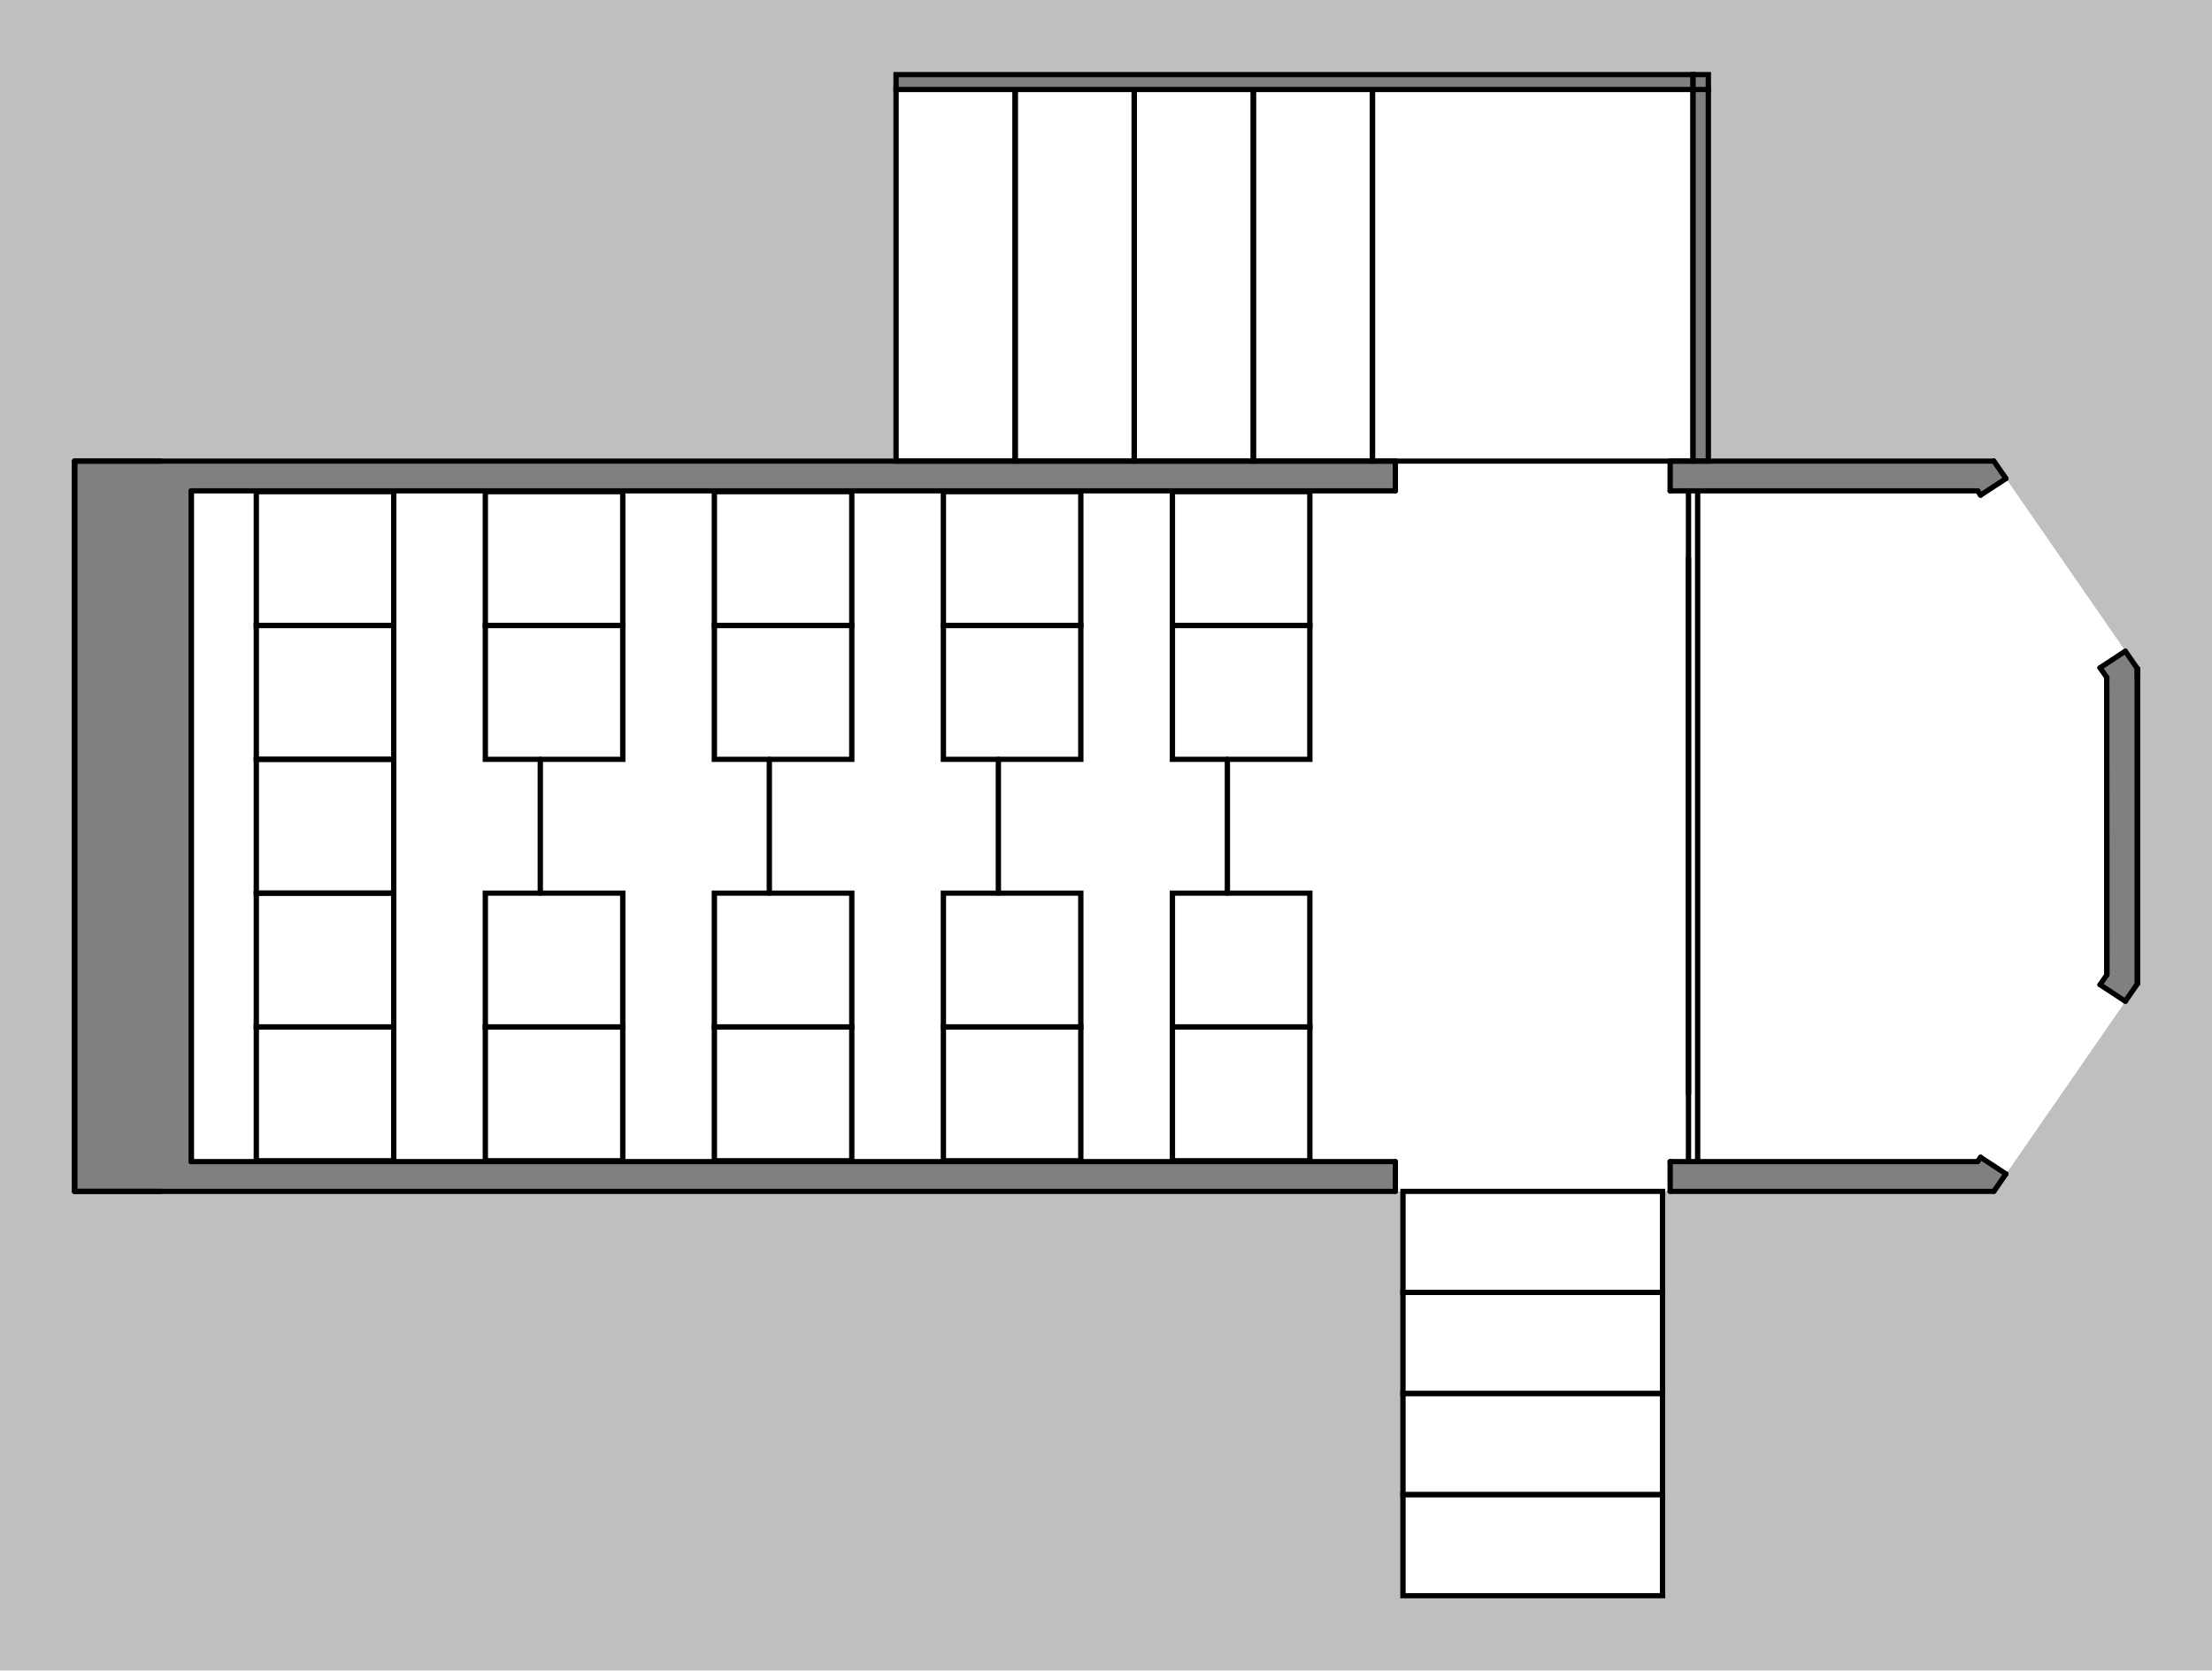
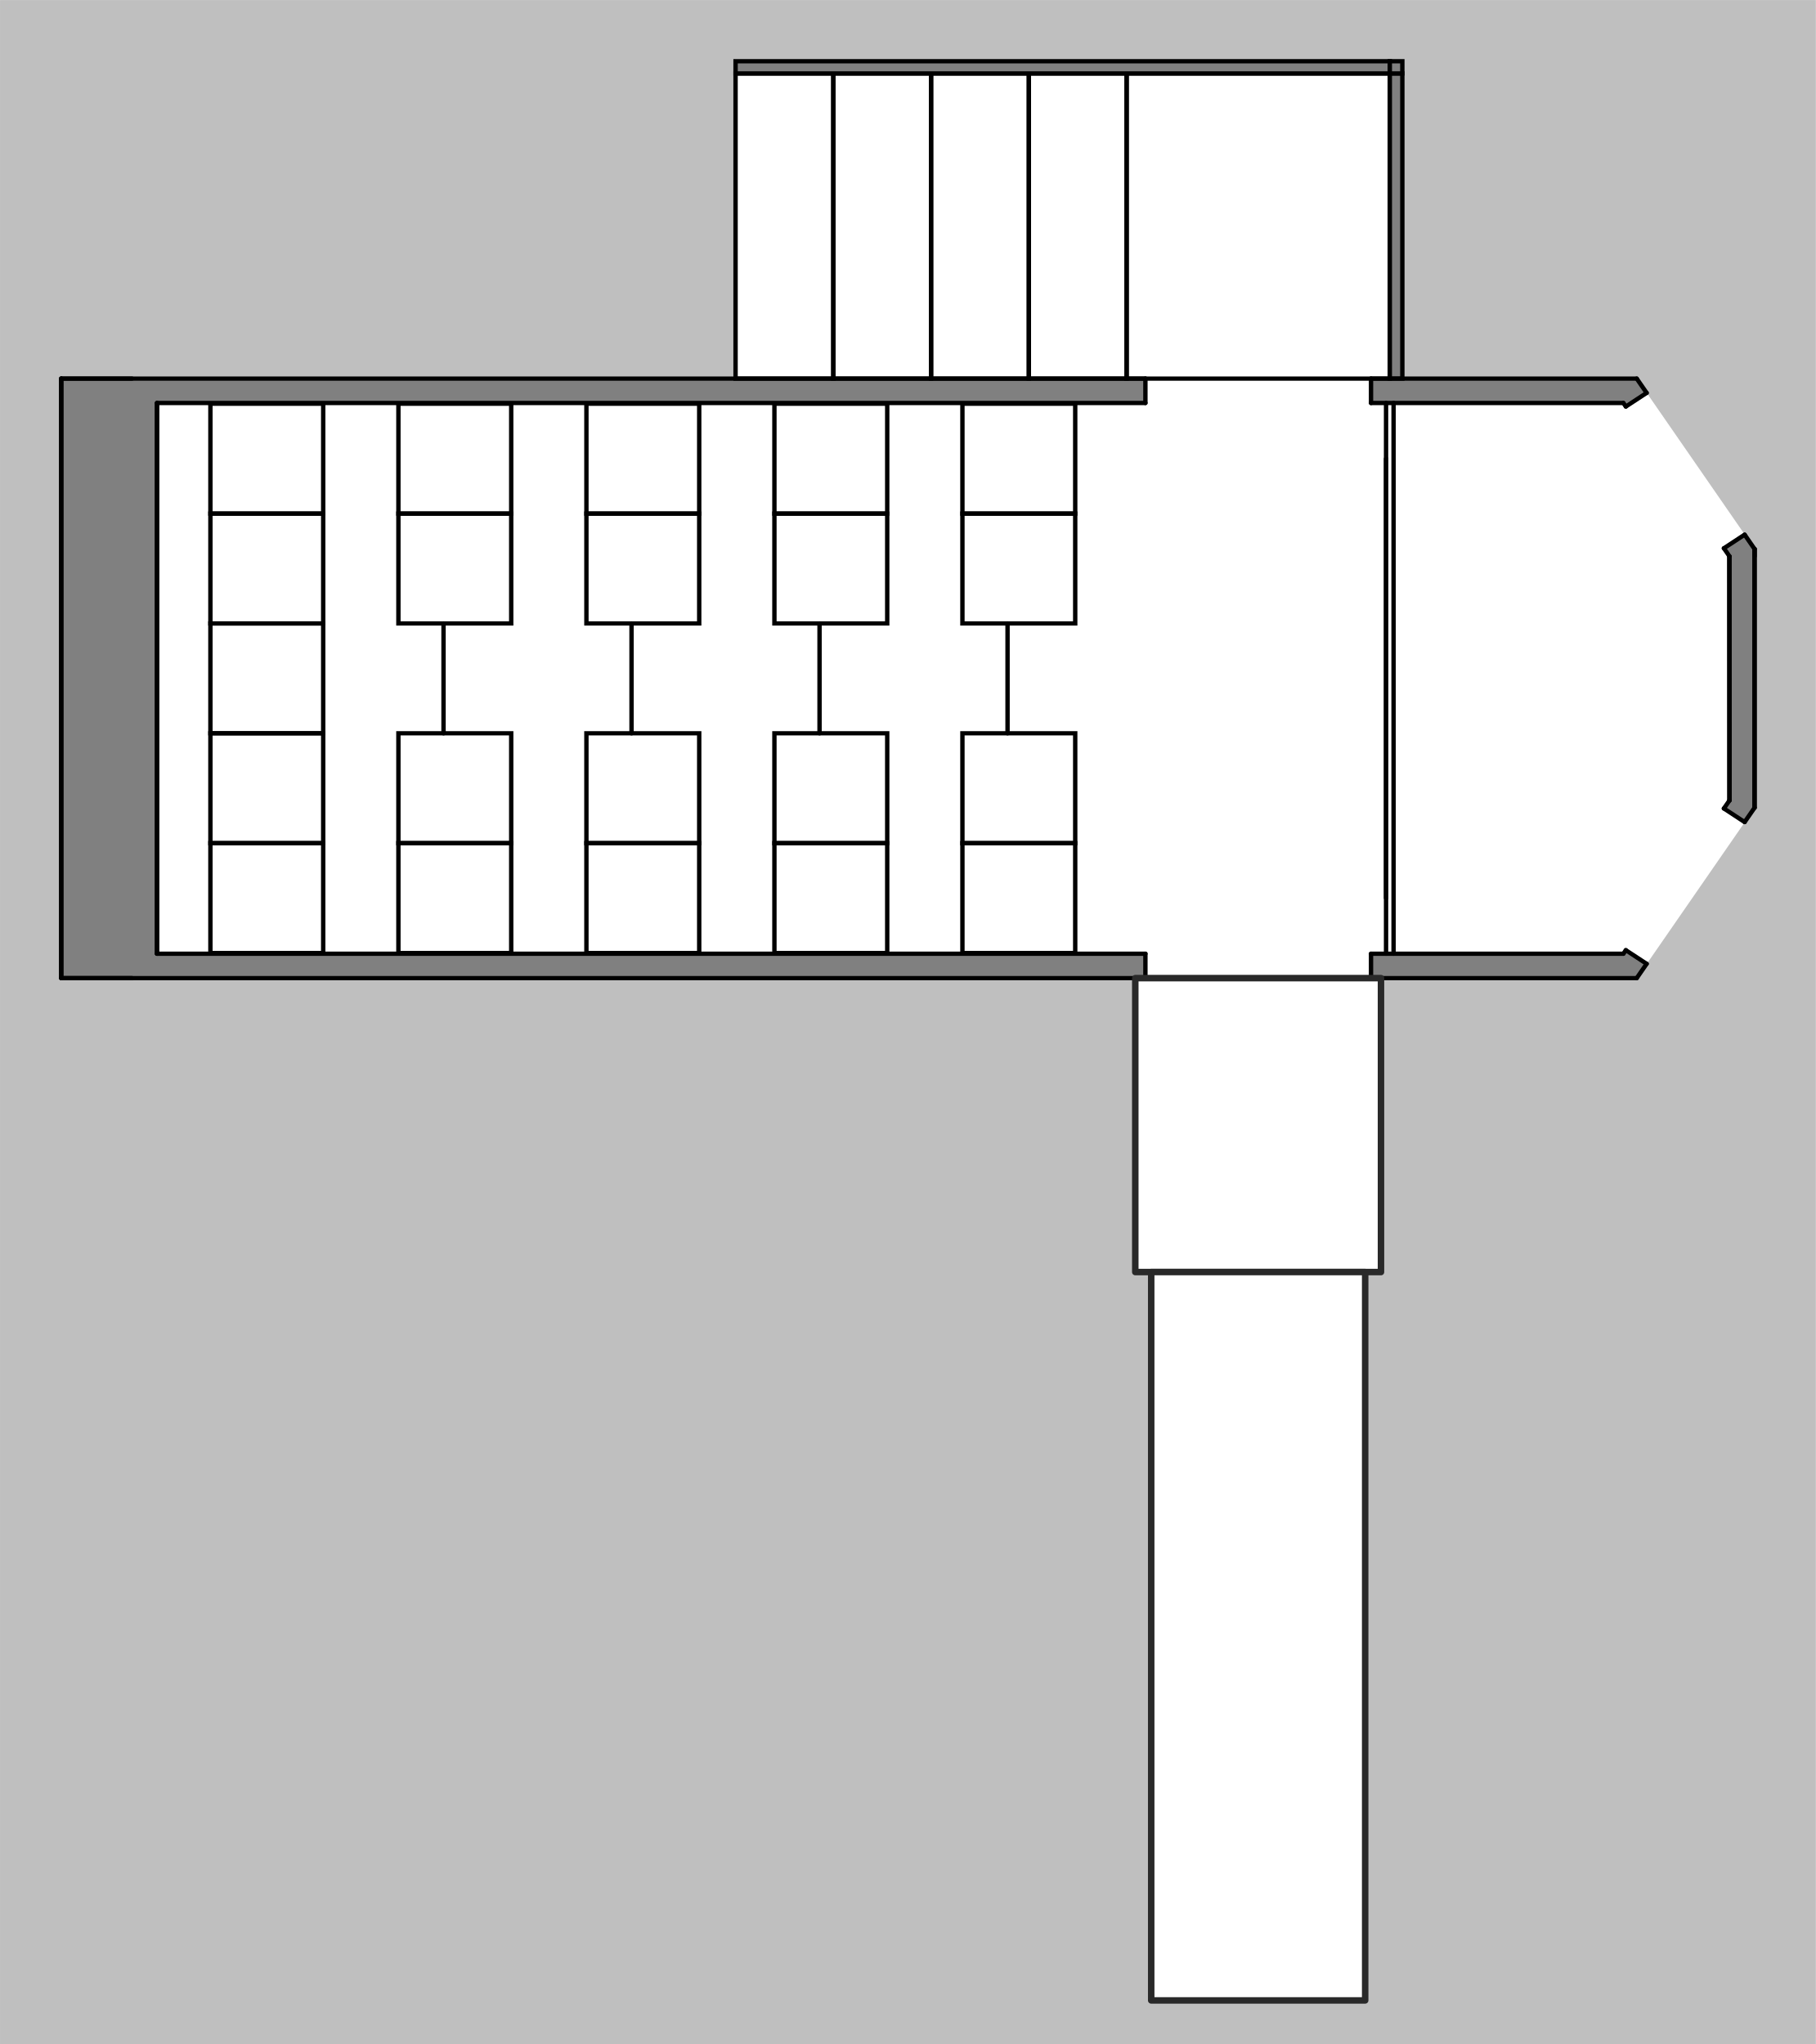
- <svg xmlns="http://www.w3.org/2000/svg" xmlns:ns2="https://librecad.org" xmlns:xlink="http://www.w3.org/1999/xlink" width="148.25mm" height="111.97mm" viewBox="0 0 14.825 11.197" version="1.1" id="svg178" xml:space="preserve">
+ <svg xmlns="http://www.w3.org/2000/svg" xmlns:ns2="https://librecad.org" xmlns:xlink="http://www.w3.org/1999/xlink" width="148.25mm" height="166.892mm" viewBox="0 0 14.825 16.689" version="1.1" id="svg178" xml:space="preserve">
  <defs id="defs182">
    <symbol id="EmergencyTelephone_Inv">
      <rect x="0.5" y="0.5" width="71" height="71" ry="6" style="stroke:#ffffff" id="rect8805" rx="6" />
      <g style="fill:#ffffff;stroke:none" id="g8812">
        <path d="m 23,36 c 0,24 11,30 13,30 V 49 c -3,0 -3,-8 -3,-13 0,-5 0,-13 3,-13 V 6 C 33,6 23,12 23,36 Z" id="path8807" />
        <path id="ear4" d="m 42,23 a 2,2 0 0 0 2,-2 V 8 A 2,2 0 0 0 42,6 h -4 v 17 z" />
        <use y="43" xlink:href="#ear4" id="use8810" />
      </g>
    </symbol>
  </defs>
-   <g id="g126608" transform="matrix(1,0,0,-1,40.75734,39.83831)">
-     <g id="g126606" transform="translate(-42.18907,14.48583)">
-       <rect style="fill:#bfbfbf;stroke-width:0.035;stroke-linecap:round;stroke-linejoin:round;stroke-dasharray:none;paint-order:markers fill stroke;stop-color:#000000" id="rect126430" width="14.825" height="11.197" x="1.432" y="14.155" />
-       <path style="fill:#ffffff;stroke-width:0.035;stroke-linecap:round;stroke-linejoin:round;stroke-dasharray:none;paint-order:markers fill stroke;stop-color:#000000" d="m 1.932,17.366 8.903,1e-6 v -2.711 h 1.74 v 2.711 h 2.221 l 0.962,1.391 v 2.113 l -0.962,1.391 h -1.914 v 2.591 H 7.437 V 22.261 H 1.932 Z" id="path126432" />
-       <g id="g126442" transform="matrix(1.132894,0,0,1.133019,-3.098748,13.36027)" style="stroke-width:0.883">
-         <path style="fill:#808080;stroke-width:0.031;stroke-linecap:round;stroke-linejoin:round;stroke-dasharray:none;paint-order:markers fill stroke;stop-color:#000000" d="M 12.254,3.536 H 4.44 V 7.856 H 12.254 V 7.68 H 5.131 V 3.711 h 7.123 z" id="path126434" />
-         <path style="fill:#808080;stroke-width:0.031;stroke-linecap:round;stroke-linejoin:round;stroke-dasharray:none;paint-order:markers fill stroke;stop-color:#000000" d="m 13.88,3.536 v 0.176 H 15.698 l 0.018,0.026 0.15,-0.098 -0.071,-0.103 z" id="path126436" />
-         <path style="fill:#808080;stroke-width:0.031;stroke-linecap:round;stroke-linejoin:round;stroke-dasharray:none;paint-order:markers fill stroke;stop-color:#000000" d="m 16.423,4.758 0.149,-0.098 0.071,0.103 V 6.628 l -0.071,0.103 -0.149,-0.098 0.04,-0.058 V 4.816 Z" id="path126438" />
-         <path style="fill:#808080;stroke-width:0.031;stroke-linecap:round;stroke-linejoin:round;stroke-dasharray:none;paint-order:markers fill stroke;stop-color:#000000" d="m 13.88,7.68 v 0.176 h 1.915 l 0.071,-0.103 -0.15,-0.098 -0.018,0.026 z" id="path126440" />
-       </g>
-       <g ns2:layername="1-forme-ext" ns2:is_locked="false" ns2:is_construction="false" fill="none" stroke="#000000" stroke-width="1" id="g126454" transform="matrix(0.0020466,0,0,0.0019932,1.931836,14.65537)" style="stroke-width:17.467;stroke-linecap:round;stroke-dasharray:none">
-         <line x1="6755" y1="2058" x2="6755" y2="3118" id="line126444" style="stroke-width:17.467;stroke-linecap:round;stroke-dasharray:none" />
-         <line x1="6755" y1="3118" x2="6755" y2="3088" id="line126446" style="stroke-width:17.467;stroke-linecap:round;stroke-dasharray:none" />
-         <line x1="282" y1="1360" x2="0" y2="1360" id="line126448" style="stroke-width:17.467;stroke-linecap:round;stroke-dasharray:none" />
-         <line x1="0" y1="1360" x2="0" y2="3816" id="line126450" style="stroke-width:17.467;stroke-linecap:round;stroke-dasharray:none" />
-         <line x1="0" y1="3816" x2="282" y2="3816" id="line126452" style="stroke-width:17.467;stroke-linecap:round;stroke-dasharray:none" />
-       </g>
-       <g ns2:layername="1-isolation" ns2:is_locked="false" ns2:is_construction="false" fill="none" stroke="#000000" stroke-width="1" id="g126460" transform="matrix(0.0020466,0,0,0.0019932,1.931836,14.65537)" style="stroke-width:17.467;stroke-linecap:round;stroke-dasharray:none">
-         <line x1="382" y1="1460" x2="382" y2="3716" id="line126456" style="stroke-width:17.467;stroke-linecap:round;stroke-dasharray:none" />
-         <line x1="6654.644" y1="3088" x2="6655" y2="2088" id="line126458" style="stroke-width:17.467;stroke-linecap:round;stroke-dasharray:none" />
-       </g>
-       <g ns2:layername="1-écran" ns2:is_locked="false" ns2:is_construction="false" fill="none" stroke="#000000" stroke-width="1" id="g126464" transform="matrix(0.0020466,0,0,0.0019932,1.931836,14.65537)" style="stroke-width:17.467;stroke-linecap:round;stroke-dasharray:none">
-         <line x1="5285" y1="1688" x2="5285" y2="3488" id="line126462" style="stroke-width:17.467;stroke-linecap:round;stroke-dasharray:none" />
-       </g>
-       <g ns2:layername="configA" ns2:is_locked="false" ns2:is_construction="false" fill="none" stroke="#000000" stroke-width="1" id="g126474" transform="matrix(0.0020466,0,0,0.0019932,1.931836,14.65537)" style="stroke-width:17.467;stroke-linecap:round;stroke-dasharray:none">
-         <path d="m 4045,3713 h -450 v -450 h 450 z" id="path126466" style="stroke-width:17.467;stroke-linecap:round;stroke-dasharray:none" />
-         <path d="m 4045,3263 h -450 v -450 h 450 z" id="path126468" style="stroke-width:17.467;stroke-linecap:round;stroke-dasharray:none" />
-         <path d="m 4045,2363 h -450 v -450 h 450 z" id="path126470" style="stroke-width:17.467;stroke-linecap:round;stroke-dasharray:none" />
-         <path d="m 4045,1913 h -450 v -450 h 450 z" id="path126472" style="stroke-width:17.467;stroke-linecap:round;stroke-dasharray:none" />
-       </g>
-       <g ns2:layername="evac" ns2:is_locked="false" ns2:is_construction="false" fill="none" stroke="#000000" stroke-width="1" id="g126546" transform="matrix(0.0020466,0,0,0.0019932,1.931836,14.65537)" style="stroke-width:17.467;stroke-linecap:round;stroke-dasharray:none">
-         <path d="m 3295,3713 h -450 v -450 h 450 z" id="path126476" style="stroke-width:17.467;stroke-linecap:round;stroke-dasharray:none" />
-         <path d="m 3295,3263 h -450 v -450 h 450 z" id="path126478" style="stroke-width:17.467;stroke-linecap:round;stroke-dasharray:none" />
-         <path d="m 3295,2363 h -450 v -450 h 450 z" id="path126480" style="stroke-width:17.467;stroke-linecap:round;stroke-dasharray:none" />
-         <path d="m 3295,1913 h -450 v -450 h 450 z" id="path126482" style="stroke-width:17.467;stroke-linecap:round;stroke-dasharray:none" />
-         <path d="m 2545,3713 h -450 v -450 h 450 z" id="path126484" style="stroke-width:17.467;stroke-linecap:round;stroke-dasharray:none" />
-         <path d="m 2545,3263 h -450 v -450 h 450 z" id="path126486" style="stroke-width:17.467;stroke-linecap:round;stroke-dasharray:none" />
-         <path d="m 2545,2363 h -450 v -450 h 450 z" id="path126488" style="stroke-width:17.467;stroke-linecap:round;stroke-dasharray:none" />
-         <path d="m 2545,1913 h -450 v -450 h 450 z" id="path126490" style="stroke-width:17.467;stroke-linecap:round;stroke-dasharray:none" />
-         <path d="m 1795,3713 h -450 v -450 h 450 z" id="path126492" style="stroke-width:17.467;stroke-linecap:round;stroke-dasharray:none" />
-         <path d="m 1795,3263 h -450 v -450 h 450 z" id="path126494" style="stroke-width:17.467;stroke-linecap:round;stroke-dasharray:none" />
-         <path d="m 1795,2363 h -450 v -450 h 450 z" id="path126496" style="stroke-width:17.467;stroke-linecap:round;stroke-dasharray:none" />
-         <path d="m 1795,1913 h -450 v -450 h 450 z" id="path126498" style="stroke-width:17.467;stroke-linecap:round;stroke-dasharray:none" />
-         <path d="M 1045,3713 H 595 v -450 h 450 z" id="path126500" style="stroke-width:17.467;stroke-linecap:round;stroke-dasharray:none" />
-         <path d="M 1045,3263 H 595 v -450 h 450 z" id="path126502" style="stroke-width:17.467;stroke-linecap:round;stroke-dasharray:none" />
-         <path d="M 1045,2813 H 595 v -450 h 450 z" id="path126504" style="stroke-width:17.467;stroke-linecap:round;stroke-dasharray:none" />
-         <path d="M 1045,2363 H 595 v -450 h 450 z" id="path126506" style="stroke-width:17.467;stroke-linecap:round;stroke-dasharray:none" />
-         <path d="M 1045,1913 H 595 v -450 h 450 z" id="path126508" style="stroke-width:17.467;stroke-linecap:round;stroke-dasharray:none" />
-         <path d="m 4350,1360 h 850 v -340 h -850 z" id="path126510" style="stroke-width:17.467;stroke-linecap:round;stroke-dasharray:none" />
-         <path d="m 4350,1020 h 850 V 680 h -850 z" id="path126512" style="stroke-width:17.467;stroke-linecap:round;stroke-dasharray:none" />
-         <path d="m 4350,680 h 850 V 340 h -850 z" id="path126514" style="stroke-width:17.467;stroke-linecap:round;stroke-dasharray:none" />
-         <path d="m 4350,340 h 850 V 0 h -850 z" id="path126516" style="stroke-width:17.467;stroke-linecap:round;stroke-dasharray:none" />
-         <path d="M 4250,5066 H 5300 V 3816 H 4250 Z" id="path126518" style="stroke-width:17.467;stroke-linecap:round;stroke-dasharray:none" />
-         <path d="m 4250,3816 h -390 v 1250 h 390 z" id="path126520" style="stroke-width:17.467;stroke-linecap:round;stroke-dasharray:none" />
-         <path d="m 3860,3816 h -390 v 1250 h 390 z" id="path126522" style="stroke-width:17.467;stroke-linecap:round;stroke-dasharray:none" />
-         <path d="m 3470,3816 h -390 v 1250 h 390 z" id="path126524" style="stroke-width:17.467;stroke-linecap:round;stroke-dasharray:none" />
-         <path d="m 3080,3816 h -390 v 1250 h 390 z" id="path126526" style="stroke-width:17.467;stroke-linecap:round;stroke-dasharray:none" />
-         <line x1="5285" y1="1460" x2="5285" y2="3716" id="line126528" style="stroke-width:17.467;stroke-linecap:round;stroke-dasharray:none" />
-         <path d="m 2690,5066 h 2610 v 50 H 2690 Z" id="path126530" style="fill:#808080;stroke-width:17.467;stroke-linecap:round;stroke-dasharray:none" />
-         <path d="m 5300,3816 h 50 v 1250 h -50 z" id="path126532" style="fill:#808080;stroke-width:17.467;stroke-linecap:round;stroke-dasharray:none" />
-         <path d="m 5300,5066 h 50 v 50 h -50 z" id="path126534" style="fill:#808080;stroke-width:17.467;stroke-linecap:round;stroke-dasharray:none" />
-         <line x1="5315" y1="1460" x2="5315" y2="3716" id="line126536" style="stroke-width:17.467;stroke-linecap:round;stroke-dasharray:none" />
-         <line x1="3025" y1="2363" x2="3025" y2="2813" id="line126538" style="stroke-width:17.467;stroke-linecap:round;stroke-dasharray:none" />
-         <line x1="2275" y1="2363" x2="2275" y2="2813" id="line126540" style="stroke-width:17.467;stroke-linecap:round;stroke-dasharray:none" />
-         <line x1="1525" y1="2363" x2="1525" y2="2813" id="line126542" style="stroke-width:17.467;stroke-linecap:round;stroke-dasharray:none" />
-         <line x1="3775" y1="2363" x2="3775" y2="2813" id="line126544" style="stroke-width:17.467;stroke-linecap:round;stroke-dasharray:none" />
-       </g>
-       <g ns2:layername="murs" ns2:is_locked="false" ns2:is_construction="false" fill="none" stroke="#000000" stroke-width="1" id="g126604" transform="matrix(0.0020466,0,0,0.0019932,1.931836,14.65537)" style="stroke-width:17.467;stroke-linecap:round;stroke-dasharray:none">
-         <line x1="6324.516" y1="1418.68" x2="6241.571" y2="1474.531" id="line126548" style="stroke-width:17.467;stroke-linecap:round;stroke-dasharray:none" />
-         <line x1="6241.571" y1="1474.531" x2="6231.778" y2="1460" id="line126550" style="stroke-width:17.467;stroke-linecap:round;stroke-dasharray:none" />
-         <line x1="6285" y1="1360" x2="6324.516" y2="1418.68" id="line126552" style="stroke-width:17.467;stroke-linecap:round;stroke-dasharray:none" />
-         <line x1="382" y1="1460" x2="382" y2="3716" id="line126554" style="stroke-width:17.467;stroke-linecap:round;stroke-dasharray:none" />
-         <line x1="0" y1="3816" x2="0" y2="1360" id="line126556" style="stroke-width:17.467;stroke-linecap:round;stroke-dasharray:none" />
-         <line x1="6715.487" y1="1999.319" x2="6755" y2="2058" id="line126558" style="stroke-width:17.467;stroke-linecap:round;stroke-dasharray:none" />
-         <line x1="6755" y1="2058" x2="6755" y2="3118" id="line126560" style="stroke-width:17.467;stroke-linecap:round;stroke-dasharray:none" />
-         <line x1="6654.644" y1="3088" x2="6655" y2="2088" id="line126562" style="stroke-width:17.467;stroke-linecap:round;stroke-dasharray:none" />
-         <line x1="6655" y1="2088" x2="6632.771" y2="2055.015" id="line126564" style="stroke-width:17.467;stroke-linecap:round;stroke-dasharray:none" />
-         <line x1="6632.771" y1="2055.015" x2="6715.487" y2="1999.319" id="line126566" style="stroke-width:17.467;stroke-linecap:round;stroke-dasharray:none" />
-         <line x1="6324.516" y1="3757.32" x2="6241.571" y2="3701.469" id="line126568" style="stroke-width:17.467;stroke-linecap:round;stroke-dasharray:none" />
-         <line x1="6241.571" y1="3701.469" x2="6231.778" y2="3716" id="line126570" style="stroke-width:17.467;stroke-linecap:round;stroke-dasharray:none" />
-         <line x1="6285" y1="3816" x2="6324.516" y2="3757.32" id="line126572" style="stroke-width:17.467;stroke-linecap:round;stroke-dasharray:none" />
-         <line x1="6715.487" y1="3176.681" x2="6755" y2="3118" id="line126574" style="stroke-width:17.467;stroke-linecap:round;stroke-dasharray:none" />
-         <line x1="6655" y1="3088" x2="6632.771" y2="3120.985" id="line126576" style="stroke-width:17.467;stroke-linecap:round;stroke-dasharray:none" />
-         <line x1="6632.771" y1="3120.985" x2="6715.487" y2="3176.681" id="line126578" style="stroke-width:17.467;stroke-linecap:round;stroke-dasharray:none" />
-         <line x1="5225" y1="3816" x2="5225" y2="3716" id="line126580" style="stroke-width:17.467;stroke-linecap:round;stroke-dasharray:none" />
-         <line x1="4325" y1="3716" x2="4325" y2="3816" id="line126582" style="stroke-width:17.467;stroke-linecap:round;stroke-dasharray:none" />
-         <line x1="4325" y1="1360" x2="4325" y2="1460" id="line126584" style="stroke-width:17.467;stroke-linecap:round;stroke-dasharray:none" />
-         <line x1="5225" y1="1460" x2="5225" y2="1360" id="line126586" style="stroke-width:17.467;stroke-linecap:round;stroke-dasharray:none" />
-         <line x1="0" y1="1360" x2="4325" y2="1360" id="line126588" style="stroke-width:17.467;stroke-linecap:round;stroke-dasharray:none" />
-         <line x1="4325" y1="1460" x2="382" y2="1460" id="line126590" style="stroke-width:17.467;stroke-linecap:round;stroke-dasharray:none" />
-         <line x1="6231.778" y1="1460" x2="5225" y2="1460" id="line126592" style="stroke-width:17.467;stroke-linecap:round;stroke-dasharray:none" />
-         <line x1="5225" y1="1360" x2="6285" y2="1360" id="line126594" style="stroke-width:17.467;stroke-linecap:round;stroke-dasharray:none" />
-         <line x1="6231.778" y1="3716" x2="5225" y2="3716" id="line126596" style="stroke-width:17.467;stroke-linecap:round;stroke-dasharray:none" />
-         <line x1="5225" y1="3816" x2="6285" y2="3816" id="line126598" style="stroke-width:17.467;stroke-linecap:round;stroke-dasharray:none" />
-         <line x1="382" y1="3716" x2="4325" y2="3716" id="line126600" style="stroke-width:17.467;stroke-linecap:round;stroke-dasharray:none" />
-         <line x1="4325" y1="3816" x2="0" y2="3816" id="line126602" style="stroke-width:17.467;stroke-linecap:round;stroke-dasharray:none" />
-       </g>
+   <g id="g126404" transform="translate(40.75734,-23.14907)">
+     <g id="g25565-57" transform="translate(-42.18907,14.48583)" />
+   </g>
+   <g id="g17429" transform="matrix(1,0,0,-1,0,16.68924)">
+     <rect style="fill:#bfbfbf;stroke-width:0.035;stroke-linecap:round;stroke-linejoin:round;stroke-dasharray:none;paint-order:markers fill stroke;stop-color:#000000" id="rect3136-39-4" width="14.825" height="16.689" x="1.432" y="8.663" transform="translate(-1.431728,-8.663237)" />
+     <path style="fill:#ffffff;stroke-width:0.035;stroke-linecap:round;stroke-linejoin:round;stroke-dasharray:none;paint-order:markers fill stroke;stop-color:#000000" d="m 1.932,17.366 8.903,1e-6 v -2.711 h 1.74 v 2.711 h 2.221 l 0.962,1.391 v 2.113 l -0.962,1.391 h -1.914 v 2.591 H 7.437 V 22.261 H 1.932 Z" id="path3082-8-9" transform="translate(-1.431728,-8.663237)" />
+     <g id="g3248-1-9" transform="matrix(1.132894,0,0,1.133019,-4.530476,4.69703)" style="stroke-width:0.883">
+       <path style="fill:#808080;stroke-width:0.031;stroke-linecap:round;stroke-linejoin:round;stroke-dasharray:none;paint-order:markers fill stroke;stop-color:#000000" d="M 12.254,3.536 H 4.44 V 7.856 H 12.254 V 7.68 H 5.131 V 3.711 h 7.123 z" id="path3020-2-45" />
+       <path style="fill:#808080;stroke-width:0.031;stroke-linecap:round;stroke-linejoin:round;stroke-dasharray:none;paint-order:markers fill stroke;stop-color:#000000" d="m 13.88,3.536 v 0.176 H 15.698 l 0.018,0.026 0.15,-0.098 -0.071,-0.103 z" id="path3076-9-9" />
+       <path style="fill:#808080;stroke-width:0.031;stroke-linecap:round;stroke-linejoin:round;stroke-dasharray:none;paint-order:markers fill stroke;stop-color:#000000" d="m 16.423,4.758 0.149,-0.098 0.071,0.103 V 6.628 l -0.071,0.103 -0.149,-0.098 0.04,-0.058 V 4.816 Z" id="path3078-3-3" />
+       <path style="fill:#808080;stroke-width:0.031;stroke-linecap:round;stroke-linejoin:round;stroke-dasharray:none;paint-order:markers fill stroke;stop-color:#000000" d="m 13.88,7.68 v 0.176 h 1.915 l 0.071,-0.103 -0.15,-0.098 -0.018,0.026 z" id="path3080-9-5" />
    </g>
+     <g ns2:layername="1-forme-ext" ns2:is_locked="false" ns2:is_construction="false" fill="none" stroke="#000000" stroke-width="1" id="g12-0-7" transform="matrix(0.0020466,0,0,0.0019932,0.5001084,5.992137)" style="stroke-width:17.467;stroke-linecap:round;stroke-dasharray:none">
+       <line x1="6755" y1="2058" x2="6755" y2="3118" id="line2-8-0" style="stroke-width:17.467;stroke-linecap:round;stroke-dasharray:none" />
+       <line x1="6755" y1="3118" x2="6755" y2="3088" id="line4-8-8" style="stroke-width:17.467;stroke-linecap:round;stroke-dasharray:none" />
+       <line x1="282" y1="1360" x2="0" y2="1360" id="line6-5-19" style="stroke-width:17.467;stroke-linecap:round;stroke-dasharray:none" />
+       <line x1="0" y1="1360" x2="0" y2="3816" id="line8-0-9" style="stroke-width:17.467;stroke-linecap:round;stroke-dasharray:none" />
+       <line x1="0" y1="3816" x2="282" y2="3816" id="line10-9-7" style="stroke-width:17.467;stroke-linecap:round;stroke-dasharray:none" />
+     </g>
+     <g ns2:layername="1-isolation" ns2:is_locked="false" ns2:is_construction="false" fill="none" stroke="#000000" stroke-width="1" id="g18-6-8" transform="matrix(0.0020466,0,0,0.0019932,0.5001084,5.992137)" style="stroke-width:17.467;stroke-linecap:round;stroke-dasharray:none">
+       <line x1="382" y1="1460" x2="382" y2="3716" id="line14-38-25" style="stroke-width:17.467;stroke-linecap:round;stroke-dasharray:none" />
+       <line x1="6654.644" y1="3088" x2="6655" y2="2088" id="line16-5-3" style="stroke-width:17.467;stroke-linecap:round;stroke-dasharray:none" />
+     </g>
+     <g ns2:layername="1-écran" ns2:is_locked="false" ns2:is_construction="false" fill="none" stroke="#000000" stroke-width="1" id="g26-6-4" transform="matrix(0.0020466,0,0,0.0019932,0.5001084,5.992137)" style="stroke-width:17.467;stroke-linecap:round;stroke-dasharray:none">
+       <line x1="5285" y1="1688" x2="5285" y2="3488" id="line24-1-9" style="stroke-width:17.467;stroke-linecap:round;stroke-dasharray:none" />
+     </g>
+     <g ns2:layername="configA" ns2:is_locked="false" ns2:is_construction="false" fill="none" stroke="#000000" stroke-width="1" id="g36-1-0" transform="matrix(0.0020466,0,0,0.0019932,0.5001084,5.992137)" style="stroke-width:17.467;stroke-linecap:round;stroke-dasharray:none">
+       <path d="m 4045,3713 h -450 v -450 h 450 z" id="path28-5-20" style="stroke-width:17.467;stroke-linecap:round;stroke-dasharray:none" />
+       <path d="m 4045,3263 h -450 v -450 h 450 z" id="path30-9-1" style="stroke-width:17.467;stroke-linecap:round;stroke-dasharray:none" />
+       <path d="m 4045,2363 h -450 v -450 h 450 z" id="path32-84-9" style="stroke-width:17.467;stroke-linecap:round;stroke-dasharray:none" />
+       <path d="m 4045,1913 h -450 v -450 h 450 z" id="path34-8-6" style="stroke-width:17.467;stroke-linecap:round;stroke-dasharray:none" />
+     </g>
+     <g ns2:layername="evac" ns2:is_locked="false" ns2:is_construction="false" fill="none" stroke="#000000" stroke-width="1" id="g118-1-2" transform="matrix(0.0020466,0,0,0.0019932,0.5001084,5.992137)" style="stroke-width:17.467;stroke-linecap:round;stroke-dasharray:none">
+       <path d="m 3295,3713 h -450 v -450 h 450 z" id="path48-0-1" style="stroke-width:17.467;stroke-linecap:round;stroke-dasharray:none" />
+       <path d="m 3295,3263 h -450 v -450 h 450 z" id="path50-3-2" style="stroke-width:17.467;stroke-linecap:round;stroke-dasharray:none" />
+       <path d="m 3295,2363 h -450 v -450 h 450 z" id="path52-0-07" style="stroke-width:17.467;stroke-linecap:round;stroke-dasharray:none" />
+       <path d="m 3295,1913 h -450 v -450 h 450 z" id="path54-4-3" style="stroke-width:17.467;stroke-linecap:round;stroke-dasharray:none" />
+       <path d="m 2545,3713 h -450 v -450 h 450 z" id="path56-4-1" style="stroke-width:17.467;stroke-linecap:round;stroke-dasharray:none" />
+       <path d="m 2545,3263 h -450 v -450 h 450 z" id="path58-4-1" style="stroke-width:17.467;stroke-linecap:round;stroke-dasharray:none" />
+       <path d="m 2545,2363 h -450 v -450 h 450 z" id="path60-4-9" style="stroke-width:17.467;stroke-linecap:round;stroke-dasharray:none" />
+       <path d="m 2545,1913 h -450 v -450 h 450 z" id="path62-76-0" style="stroke-width:17.467;stroke-linecap:round;stroke-dasharray:none" />
+       <path d="m 1795,3713 h -450 v -450 h 450 z" id="path64-31-5" style="stroke-width:17.467;stroke-linecap:round;stroke-dasharray:none" />
+       <path d="m 1795,3263 h -450 v -450 h 450 z" id="path66-7-6" style="stroke-width:17.467;stroke-linecap:round;stroke-dasharray:none" />
+       <path d="m 1795,2363 h -450 v -450 h 450 z" id="path68-5-7" style="stroke-width:17.467;stroke-linecap:round;stroke-dasharray:none" />
+       <path d="m 1795,1913 h -450 v -450 h 450 z" id="path70-9-7" style="stroke-width:17.467;stroke-linecap:round;stroke-dasharray:none" />
+       <path d="M 1045,3713 H 595 v -450 h 450 z" id="path72-6-40" style="stroke-width:17.467;stroke-linecap:round;stroke-dasharray:none" />
+       <path d="M 1045,3263 H 595 v -450 h 450 z" id="path74-2-6" style="stroke-width:17.467;stroke-linecap:round;stroke-dasharray:none" />
+       <path d="M 1045,2813 H 595 v -450 h 450 z" id="path76-17-4" style="stroke-width:17.467;stroke-linecap:round;stroke-dasharray:none" />
+       <path d="M 1045,2363 H 595 v -450 h 450 z" id="path78-8-7" style="stroke-width:17.467;stroke-linecap:round;stroke-dasharray:none" />
+       <path d="M 1045,1913 H 595 v -450 h 450 z" id="path80-5-4" style="stroke-width:17.467;stroke-linecap:round;stroke-dasharray:none" />
+       <path d="m 4350,1360 h 850 v -340 h -850 z" id="path82-74-8" style="stroke-width:17.467;stroke-linecap:round;stroke-dasharray:none" />
+       <path d="m 4350,1020 h 850 V 680 h -850 z" id="path84-1-58" style="stroke-width:17.467;stroke-linecap:round;stroke-dasharray:none" />
+       <path d="m 4350,680 h 850 V 340 h -850 z" id="path86-8-2" style="stroke-width:17.467;stroke-linecap:round;stroke-dasharray:none" />
+       <path d="m 4350,340 h 850 V 0 h -850 z" id="path88-59-6" style="stroke-width:17.467;stroke-linecap:round;stroke-dasharray:none" />
+       <path d="M 4250,5066 H 5300 V 3816 H 4250 Z" id="path90-7-0" style="stroke-width:17.467;stroke-linecap:round;stroke-dasharray:none" />
+       <path d="m 4250,3816 h -390 v 1250 h 390 z" id="path92-5-6" style="stroke-width:17.467;stroke-linecap:round;stroke-dasharray:none" />
+       <path d="m 3860,3816 h -390 v 1250 h 390 z" id="path94-3-6" style="stroke-width:17.467;stroke-linecap:round;stroke-dasharray:none" />
+       <path d="m 3470,3816 h -390 v 1250 h 390 z" id="path96-8-4" style="stroke-width:17.467;stroke-linecap:round;stroke-dasharray:none" />
+       <path d="m 3080,3816 h -390 v 1250 h 390 z" id="path98-8-6" style="stroke-width:17.467;stroke-linecap:round;stroke-dasharray:none" />
+       <line x1="5285" y1="1460" x2="5285" y2="3716" id="line100-3-2" style="stroke-width:17.467;stroke-linecap:round;stroke-dasharray:none" />
+       <path d="m 2690,5066 h 2610 v 50 H 2690 Z" id="path102-1-8" style="fill:#808080;stroke-width:17.467;stroke-linecap:round;stroke-dasharray:none" />
+       <path d="m 5300,3816 h 50 v 1250 h -50 z" id="path104-8-9" style="fill:#808080;stroke-width:17.467;stroke-linecap:round;stroke-dasharray:none" />
+       <path d="m 5300,5066 h 50 v 50 h -50 z" id="path106-9-6" style="fill:#808080;stroke-width:17.467;stroke-linecap:round;stroke-dasharray:none" />
+       <line x1="5315" y1="1460" x2="5315" y2="3716" id="line108-64-0" style="stroke-width:17.467;stroke-linecap:round;stroke-dasharray:none" />
+       <line x1="3025" y1="2363" x2="3025" y2="2813" id="line110-3-7" style="stroke-width:17.467;stroke-linecap:round;stroke-dasharray:none" />
+       <line x1="2275" y1="2363" x2="2275" y2="2813" id="line112-3-0" style="stroke-width:17.467;stroke-linecap:round;stroke-dasharray:none" />
+       <line x1="1525" y1="2363" x2="1525" y2="2813" id="line114-3-1" style="stroke-width:17.467;stroke-linecap:round;stroke-dasharray:none" />
+       <line x1="3775" y1="2363" x2="3775" y2="2813" id="line116-8-0" style="stroke-width:17.467;stroke-linecap:round;stroke-dasharray:none" />
+     </g>
+     <g ns2:layername="murs" ns2:is_locked="false" ns2:is_construction="false" fill="none" stroke="#000000" stroke-width="1" id="g176-6-1" transform="matrix(0.0020466,0,0,0.0019932,0.5001084,5.992137)" style="stroke-width:17.467;stroke-linecap:round;stroke-dasharray:none">
+       <line x1="6324.516" y1="1418.68" x2="6241.571" y2="1474.531" id="line120-0-3" style="stroke-width:17.467;stroke-linecap:round;stroke-dasharray:none" />
+       <line x1="6241.571" y1="1474.531" x2="6231.778" y2="1460" id="line122-4-7" style="stroke-width:17.467;stroke-linecap:round;stroke-dasharray:none" />
+       <line x1="6285" y1="1360" x2="6324.516" y2="1418.68" id="line124-8-7" style="stroke-width:17.467;stroke-linecap:round;stroke-dasharray:none" />
+       <line x1="382" y1="1460" x2="382" y2="3716" id="line126-8-26" style="stroke-width:17.467;stroke-linecap:round;stroke-dasharray:none" />
+       <line x1="0" y1="3816" x2="0" y2="1360" id="line128-8-4" style="stroke-width:17.467;stroke-linecap:round;stroke-dasharray:none" />
+       <line x1="6715.487" y1="1999.319" x2="6755" y2="2058" id="line130-9-5" style="stroke-width:17.467;stroke-linecap:round;stroke-dasharray:none" />
+       <line x1="6755" y1="2058" x2="6755" y2="3118" id="line132-7-2" style="stroke-width:17.467;stroke-linecap:round;stroke-dasharray:none" />
+       <line x1="6654.644" y1="3088" x2="6655" y2="2088" id="line134-7-0" style="stroke-width:17.467;stroke-linecap:round;stroke-dasharray:none" />
+       <line x1="6655" y1="2088" x2="6632.771" y2="2055.015" id="line136-6-2" style="stroke-width:17.467;stroke-linecap:round;stroke-dasharray:none" />
+       <line x1="6632.771" y1="2055.015" x2="6715.487" y2="1999.319" id="line138-4-9" style="stroke-width:17.467;stroke-linecap:round;stroke-dasharray:none" />
+       <line x1="6324.516" y1="3757.32" x2="6241.571" y2="3701.469" id="line140-3-0" style="stroke-width:17.467;stroke-linecap:round;stroke-dasharray:none" />
+       <line x1="6241.571" y1="3701.469" x2="6231.778" y2="3716" id="line142-0-9" style="stroke-width:17.467;stroke-linecap:round;stroke-dasharray:none" />
+       <line x1="6285" y1="3816" x2="6324.516" y2="3757.32" id="line144-3-9" style="stroke-width:17.467;stroke-linecap:round;stroke-dasharray:none" />
+       <line x1="6715.487" y1="3176.681" x2="6755" y2="3118" id="line146-0-4" style="stroke-width:17.467;stroke-linecap:round;stroke-dasharray:none" />
+       <line x1="6655" y1="3088" x2="6632.771" y2="3120.985" id="line148-9-5" style="stroke-width:17.467;stroke-linecap:round;stroke-dasharray:none" />
+       <line x1="6632.771" y1="3120.985" x2="6715.487" y2="3176.681" id="line150-2-1" style="stroke-width:17.467;stroke-linecap:round;stroke-dasharray:none" />
+       <line x1="5225" y1="3816" x2="5225" y2="3716" id="line152-5-0" style="stroke-width:17.467;stroke-linecap:round;stroke-dasharray:none" />
+       <line x1="4325" y1="3716" x2="4325" y2="3816" id="line154-4-37" style="stroke-width:17.467;stroke-linecap:round;stroke-dasharray:none" />
+       <line x1="4325" y1="1360" x2="4325" y2="1460" id="line156-0-88" style="stroke-width:17.467;stroke-linecap:round;stroke-dasharray:none" />
+       <line x1="5225" y1="1460" x2="5225" y2="1360" id="line158-5-6" style="stroke-width:17.467;stroke-linecap:round;stroke-dasharray:none" />
+       <line x1="0" y1="1360" x2="4325" y2="1360" id="line160-9-0" style="stroke-width:17.467;stroke-linecap:round;stroke-dasharray:none" />
+       <line x1="4325" y1="1460" x2="382" y2="1460" id="line162-46-4" style="stroke-width:17.467;stroke-linecap:round;stroke-dasharray:none" />
+       <line x1="6231.778" y1="1460" x2="5225" y2="1460" id="line164-9-67" style="stroke-width:17.467;stroke-linecap:round;stroke-dasharray:none" />
+       <line x1="5225" y1="1360" x2="6285" y2="1360" id="line166-2-6" style="stroke-width:17.467;stroke-linecap:round;stroke-dasharray:none" />
+       <line x1="6231.778" y1="3716" x2="5225" y2="3716" id="line168-2-0" style="stroke-width:17.467;stroke-linecap:round;stroke-dasharray:none" />
+       <line x1="5225" y1="3816" x2="6285" y2="3816" id="line170-4-9" style="stroke-width:17.467;stroke-linecap:round;stroke-dasharray:none" />
+       <line x1="382" y1="3716" x2="4325" y2="3716" id="line172-7-7" style="stroke-width:17.467;stroke-linecap:round;stroke-dasharray:none" />
+       <line x1="4325" y1="3816" x2="0" y2="3816" id="line174-7-5" style="stroke-width:17.467;stroke-linecap:round;stroke-dasharray:none" />
+     </g>
+     <rect style="fill:#ffffff;fill-opacity:1;stroke:#292929;stroke-width:0.053;stroke-linecap:round;stroke-linejoin:round;stroke-opacity:1;paint-order:fill markers stroke;stop-color:#000000" id="rect15014" width="2.006" height="2.4" x="9.269" y="6.303" />
+     <rect style="fill:#ffffff;fill-opacity:1;stroke:#292929;stroke-width:0.053;stroke-linecap:round;stroke-linejoin:round;stroke-opacity:1;paint-order:fill markers stroke;stop-color:#000000" id="rect15592" width="1.747" height="5.947" x="9.399" y="0.356" />
  </g>
</svg>
